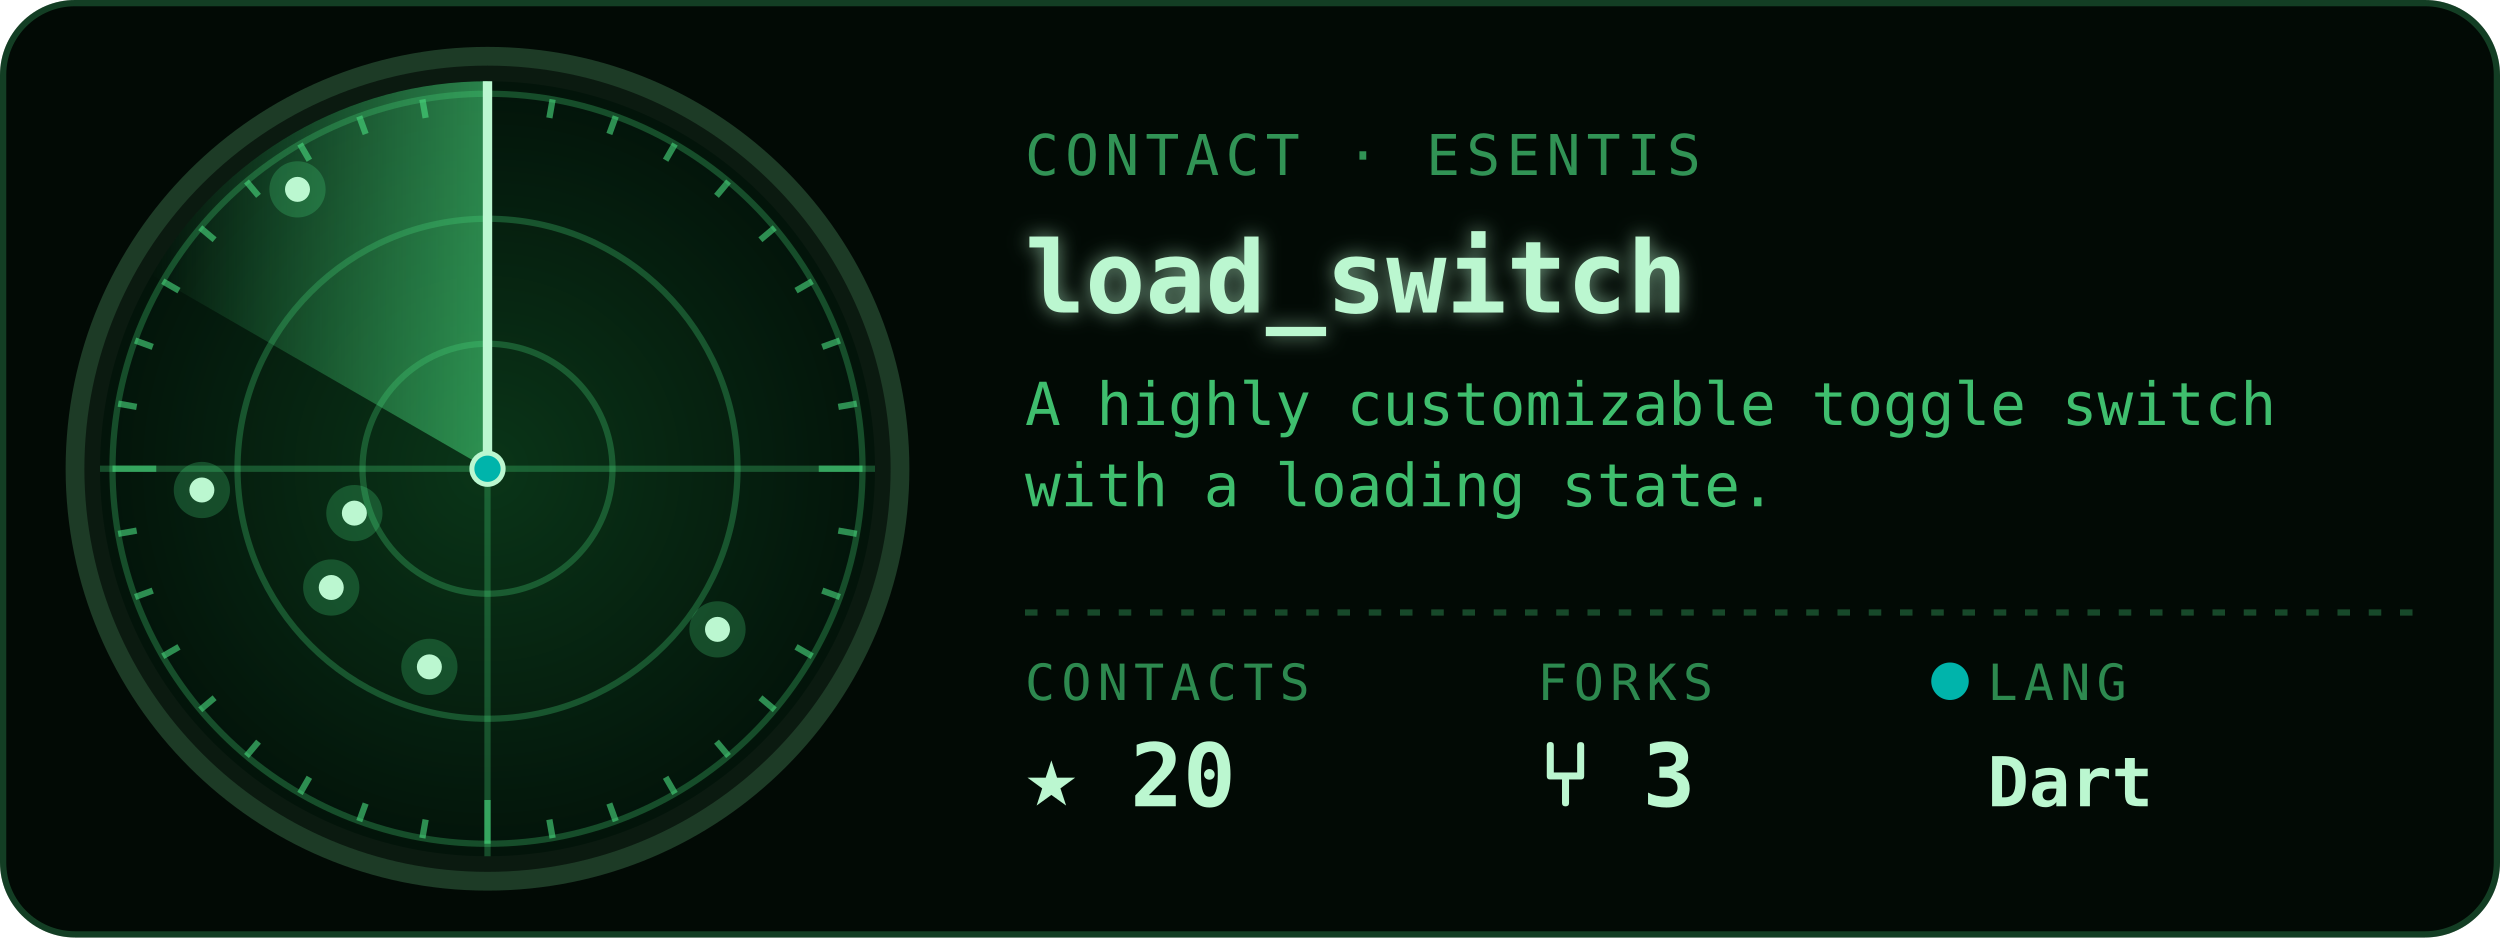
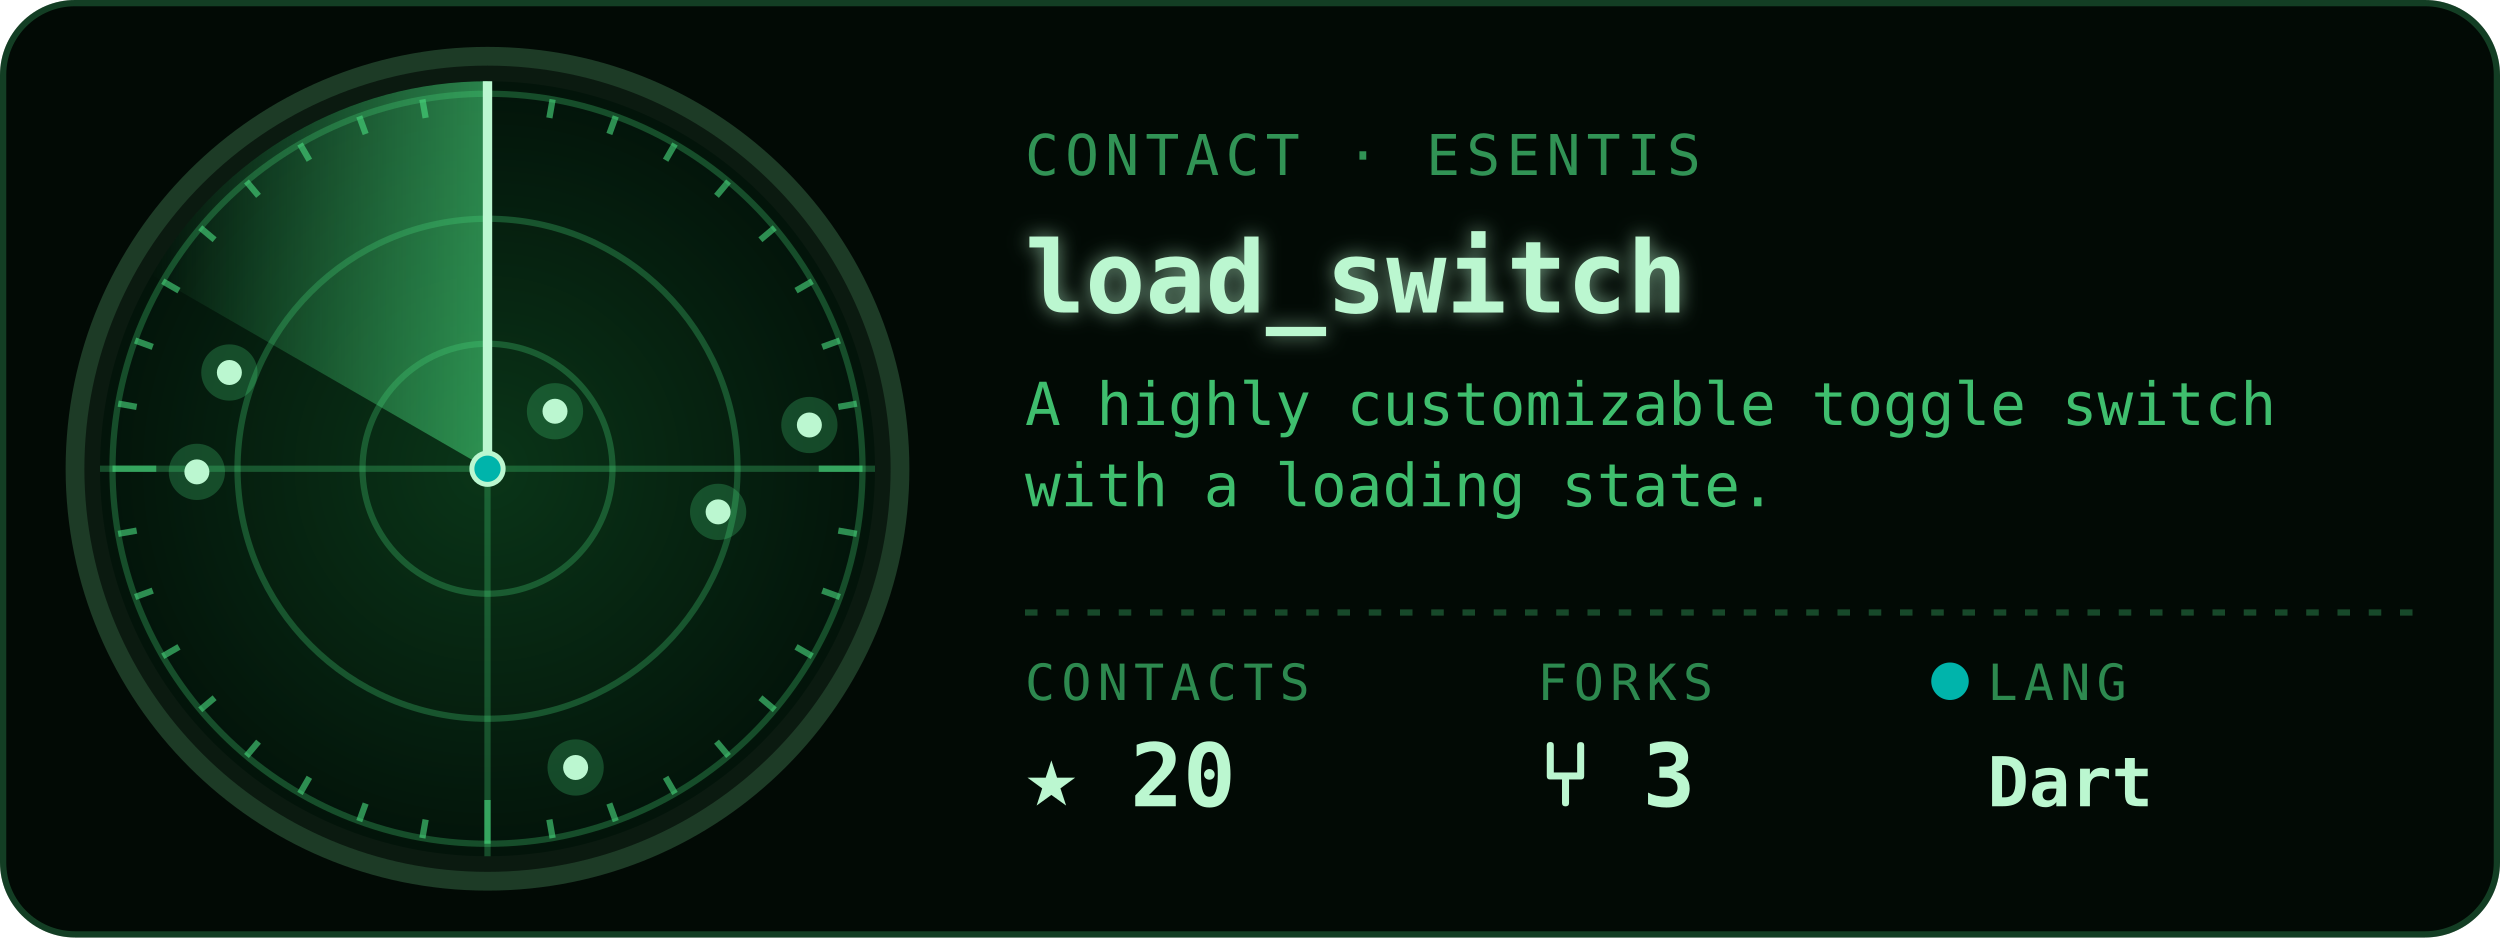
<svg xmlns="http://www.w3.org/2000/svg" width="400" height="150" viewBox="0 0 400 150" role="img">
  <defs>
    <radialGradient id="rd-scope">
      <stop offset="0" stop-color="#0a3518" />
      <stop offset="1" stop-color="#03140a" />
    </radialGradient>
    <linearGradient id="rd-sweep" gradientUnits="userSpaceOnUse" x1="0" y1="0" x2="-54" y2="0">
      <stop offset="0" stop-color="#4ade80" stop-opacity=".55" />
      <stop offset="1" stop-color="#4ade80" stop-opacity="0" />
    </linearGradient>
    <filter id="rd-glow" x="-20%" y="-50%" width="140%" height="200%">
      <feGaussianBlur stdDeviation="1.5" result="b" />
      <feComponentTransfer in="b" result="b">
        <feFuncA type="linear" slope=".6" />
      </feComponentTransfer>
      <feMerge>
        <feMergeNode in="b" />
        <feMergeNode in="SourceGraphic" />
      </feMerge>
    </filter>
  </defs>
  <style>@media (prefers-reduced-motion: no-preference) { .rd-sweep{transform-box:fill-box;transform-origin:center;animation:rd-spin 4s linear infinite}.rd-blip{animation:rd-fade 4s linear infinite}
@keyframes rd-spin{to{transform:rotate(360deg)}}@keyframes rd-fade{0%{opacity:1}70%,100%{opacity:.2}} }</style>
  <rect width="400" height="150" rx="12" fill="#020a05" />
  <rect x=".5" y=".5" width="399" height="149" rx="11.5" fill="none" stroke="#4ade80" stroke-opacity=".25" />
  <g transform="translate(78 75)">
    <circle r="66" fill="#0b1a10" stroke="#1d3b26" stroke-width="3" />
    <circle r="62" fill="url(#rd-scope)" />
    <g fill="none" stroke="#4ade80" stroke-opacity=".28">
      <circle r="20" />
      <circle r="40" />
      <circle r="60" />
      <path d="M-62 0H62M0 -62V62" />
    </g>
    <g stroke="#4ade80" stroke-opacity=".6">
      <path d="M0 -60V-53" transform="rotate(0)" />
      <path d="M0 -60V-57" transform="rotate(10)" />
      <path d="M0 -60V-57" transform="rotate(20)" />
      <path d="M0 -60V-57" transform="rotate(30)" />
      <path d="M0 -60V-57" transform="rotate(40)" />
      <path d="M0 -60V-57" transform="rotate(50)" />
      <path d="M0 -60V-57" transform="rotate(60)" />
      <path d="M0 -60V-57" transform="rotate(70)" />
      <path d="M0 -60V-57" transform="rotate(80)" />
      <path d="M0 -60V-53" transform="rotate(90)" />
      <path d="M0 -60V-57" transform="rotate(100)" />
      <path d="M0 -60V-57" transform="rotate(110)" />
      <path d="M0 -60V-57" transform="rotate(120)" />
      <path d="M0 -60V-57" transform="rotate(130)" />
      <path d="M0 -60V-57" transform="rotate(140)" />
      <path d="M0 -60V-57" transform="rotate(150)" />
      <path d="M0 -60V-57" transform="rotate(160)" />
      <path d="M0 -60V-57" transform="rotate(170)" />
      <path d="M0 -60V-53" transform="rotate(180)" />
      <path d="M0 -60V-57" transform="rotate(190)" />
      <path d="M0 -60V-57" transform="rotate(200)" />
      <path d="M0 -60V-57" transform="rotate(210)" />
      <path d="M0 -60V-57" transform="rotate(220)" />
      <path d="M0 -60V-57" transform="rotate(230)" />
      <path d="M0 -60V-57" transform="rotate(240)" />
      <path d="M0 -60V-57" transform="rotate(250)" />
      <path d="M0 -60V-57" transform="rotate(260)" />
      <path d="M0 -60V-53" transform="rotate(270)" />
      <path d="M0 -60V-57" transform="rotate(280)" />
      <path d="M0 -60V-57" transform="rotate(290)" />
      <path d="M0 -60V-57" transform="rotate(300)" />
      <path d="M0 -60V-57" transform="rotate(310)" />
      <path d="M0 -60V-57" transform="rotate(320)" />
      <path d="M0 -60V-57" transform="rotate(330)" />
      <path d="M0 -60V-57" transform="rotate(340)" />
      <path d="M0 -60V-57" transform="rotate(350)" />
    </g>
    <g class="rd-sweep">
      <circle r="62" fill="none" />
      <path d="M0 0V-62A62 62 0 0 0 -53.7 -31Z" fill="url(#rd-sweep)" />
      <path d="M0 0V-62" stroke="#bbf7d0" stroke-width="1.5" />
    </g>
-     <g class="rd-blip" style="animation-delay:-1.05s">
-       <circle cx="-45.7" cy="3.4" r="4.5" fill="#4ade80" fill-opacity=".25" />
-       <circle cx="-45.7" cy="3.4" r="2" fill="#bbf7d0" />
+     <g class="rd-blip" style="animation-delay:-2.18s">
+       <circle cx="14.1" cy="47.8" r="4.5" fill="#4ade80" fill-opacity=".25" />
+       <circle cx="14.1" cy="47.8" r="2" fill="#bbf7d0" />
    </g>
-     <g class="rd-blip" style="animation-delay:-1.20s">
-       <circle cx="-21.3" cy="7.1" r="4.5" fill="#4ade80" fill-opacity=".25" />
-       <circle cx="-21.3" cy="7.1" r="2" fill="#bbf7d0" />
+     <g class="rd-blip" style="animation-delay:-1.01s">
+       <circle cx="-46.5" cy="0.5" r="4.5" fill="#4ade80" fill-opacity=".25" />
+       <circle cx="-46.5" cy="0.5" r="2" fill="#bbf7d0" />
    </g>
-     <g class="rd-blip" style="animation-delay:-0.38s">
-       <circle cx="-30.4" cy="-44.7" r="4.5" fill="#4ade80" fill-opacity=".25" />
-       <circle cx="-30.4" cy="-44.7" r="2" fill="#bbf7d0" />
+     <g class="rd-blip" style="animation-delay:-3.45s">
+       <circle cx="10.8" cy="-9.2" r="4.5" fill="#4ade80" fill-opacity=".25" />
+       <circle cx="10.8" cy="-9.2" r="2" fill="#bbf7d0" />
    </g>
-     <g class="rd-blip" style="animation-delay:-1.82s">
-       <circle cx="-9.3" cy="31.7" r="4.5" fill="#4ade80" fill-opacity=".25" />
-       <circle cx="-9.3" cy="31.7" r="2" fill="#bbf7d0" />
+     <g class="rd-blip" style="animation-delay:-3.09s">
+       <circle cx="51.5" cy="-7.0" r="4.5" fill="#4ade80" fill-opacity=".25" />
+       <circle cx="51.5" cy="-7.0" r="2" fill="#bbf7d0" />
    </g>
-     <g class="rd-blip" style="animation-delay:-2.61s">
-       <circle cx="36.8" cy="25.7" r="4.5" fill="#4ade80" fill-opacity=".25" />
-       <circle cx="36.8" cy="25.7" r="2" fill="#bbf7d0" />
+     <g class="rd-blip" style="animation-delay:-2.88s">
+       <circle cx="36.9" cy="6.9" r="4.5" fill="#4ade80" fill-opacity=".25" />
+       <circle cx="36.9" cy="6.9" r="2" fill="#bbf7d0" />
    </g>
-     <g class="rd-blip" style="animation-delay:-1.41s">
-       <circle cx="-25.0" cy="19.0" r="4.5" fill="#4ade80" fill-opacity=".25" />
-       <circle cx="-25.0" cy="19.0" r="2" fill="#bbf7d0" />
+     <g class="rd-blip" style="animation-delay:-0.77s">
+       <circle cx="-41.3" cy="-15.4" r="4.5" fill="#4ade80" fill-opacity=".25" />
+       <circle cx="-41.3" cy="-15.4" r="2" fill="#bbf7d0" />
    </g>
    <circle r="2.5" fill="#00B4AB" stroke="#bbf7d0" stroke-width=".8" />
  </g>
  <g font-family="ui-monospace, SFMono-Regular, Menlo, Consolas, monospace">
    <text x="164" y="28" font-size="9" fill="#4ade80" fill-opacity=".65" letter-spacing="1">CONTACT · ESENTIS</text>
    <text x="164" y="50" font-size="16" font-weight="700" fill="#bbf7d0" filter="url(#rd-glow)">load_switch</text>
    <text font-size="9.5" fill="#4ade80" fill-opacity=".85">
      <tspan x="164" y="68">A highly customizable toggle switch</tspan>
      <tspan x="164" y="81">with a loading state.</tspan>
    </text>
    <path d="M164 98H386" stroke="#4ade80" stroke-opacity=".3" stroke-dasharray="2 3" />
    <text x="164" y="112" font-size="8" fill="#4ade80" fill-opacity=".6" letter-spacing="1">CONTACTS</text>
    <text x="164" y="129" font-size="14" font-weight="700" fill="#bbf7d0">★ 20</text>
    <text x="246" y="112" font-size="8" fill="#4ade80" fill-opacity=".6" letter-spacing="1">FORKS</text>
    <text x="246" y="129" font-size="14" font-weight="700" fill="#bbf7d0">⑂ 3</text>
    <circle cx="312" cy="109" r="3" fill="#00B4AB" />
    <text x="318" y="112" font-size="8" fill="#4ade80" fill-opacity=".6" letter-spacing="1">LANG</text>
    <text x="318" y="129" font-size="11" font-weight="700" fill="#bbf7d0">Dart</text>
  </g>
</svg>
